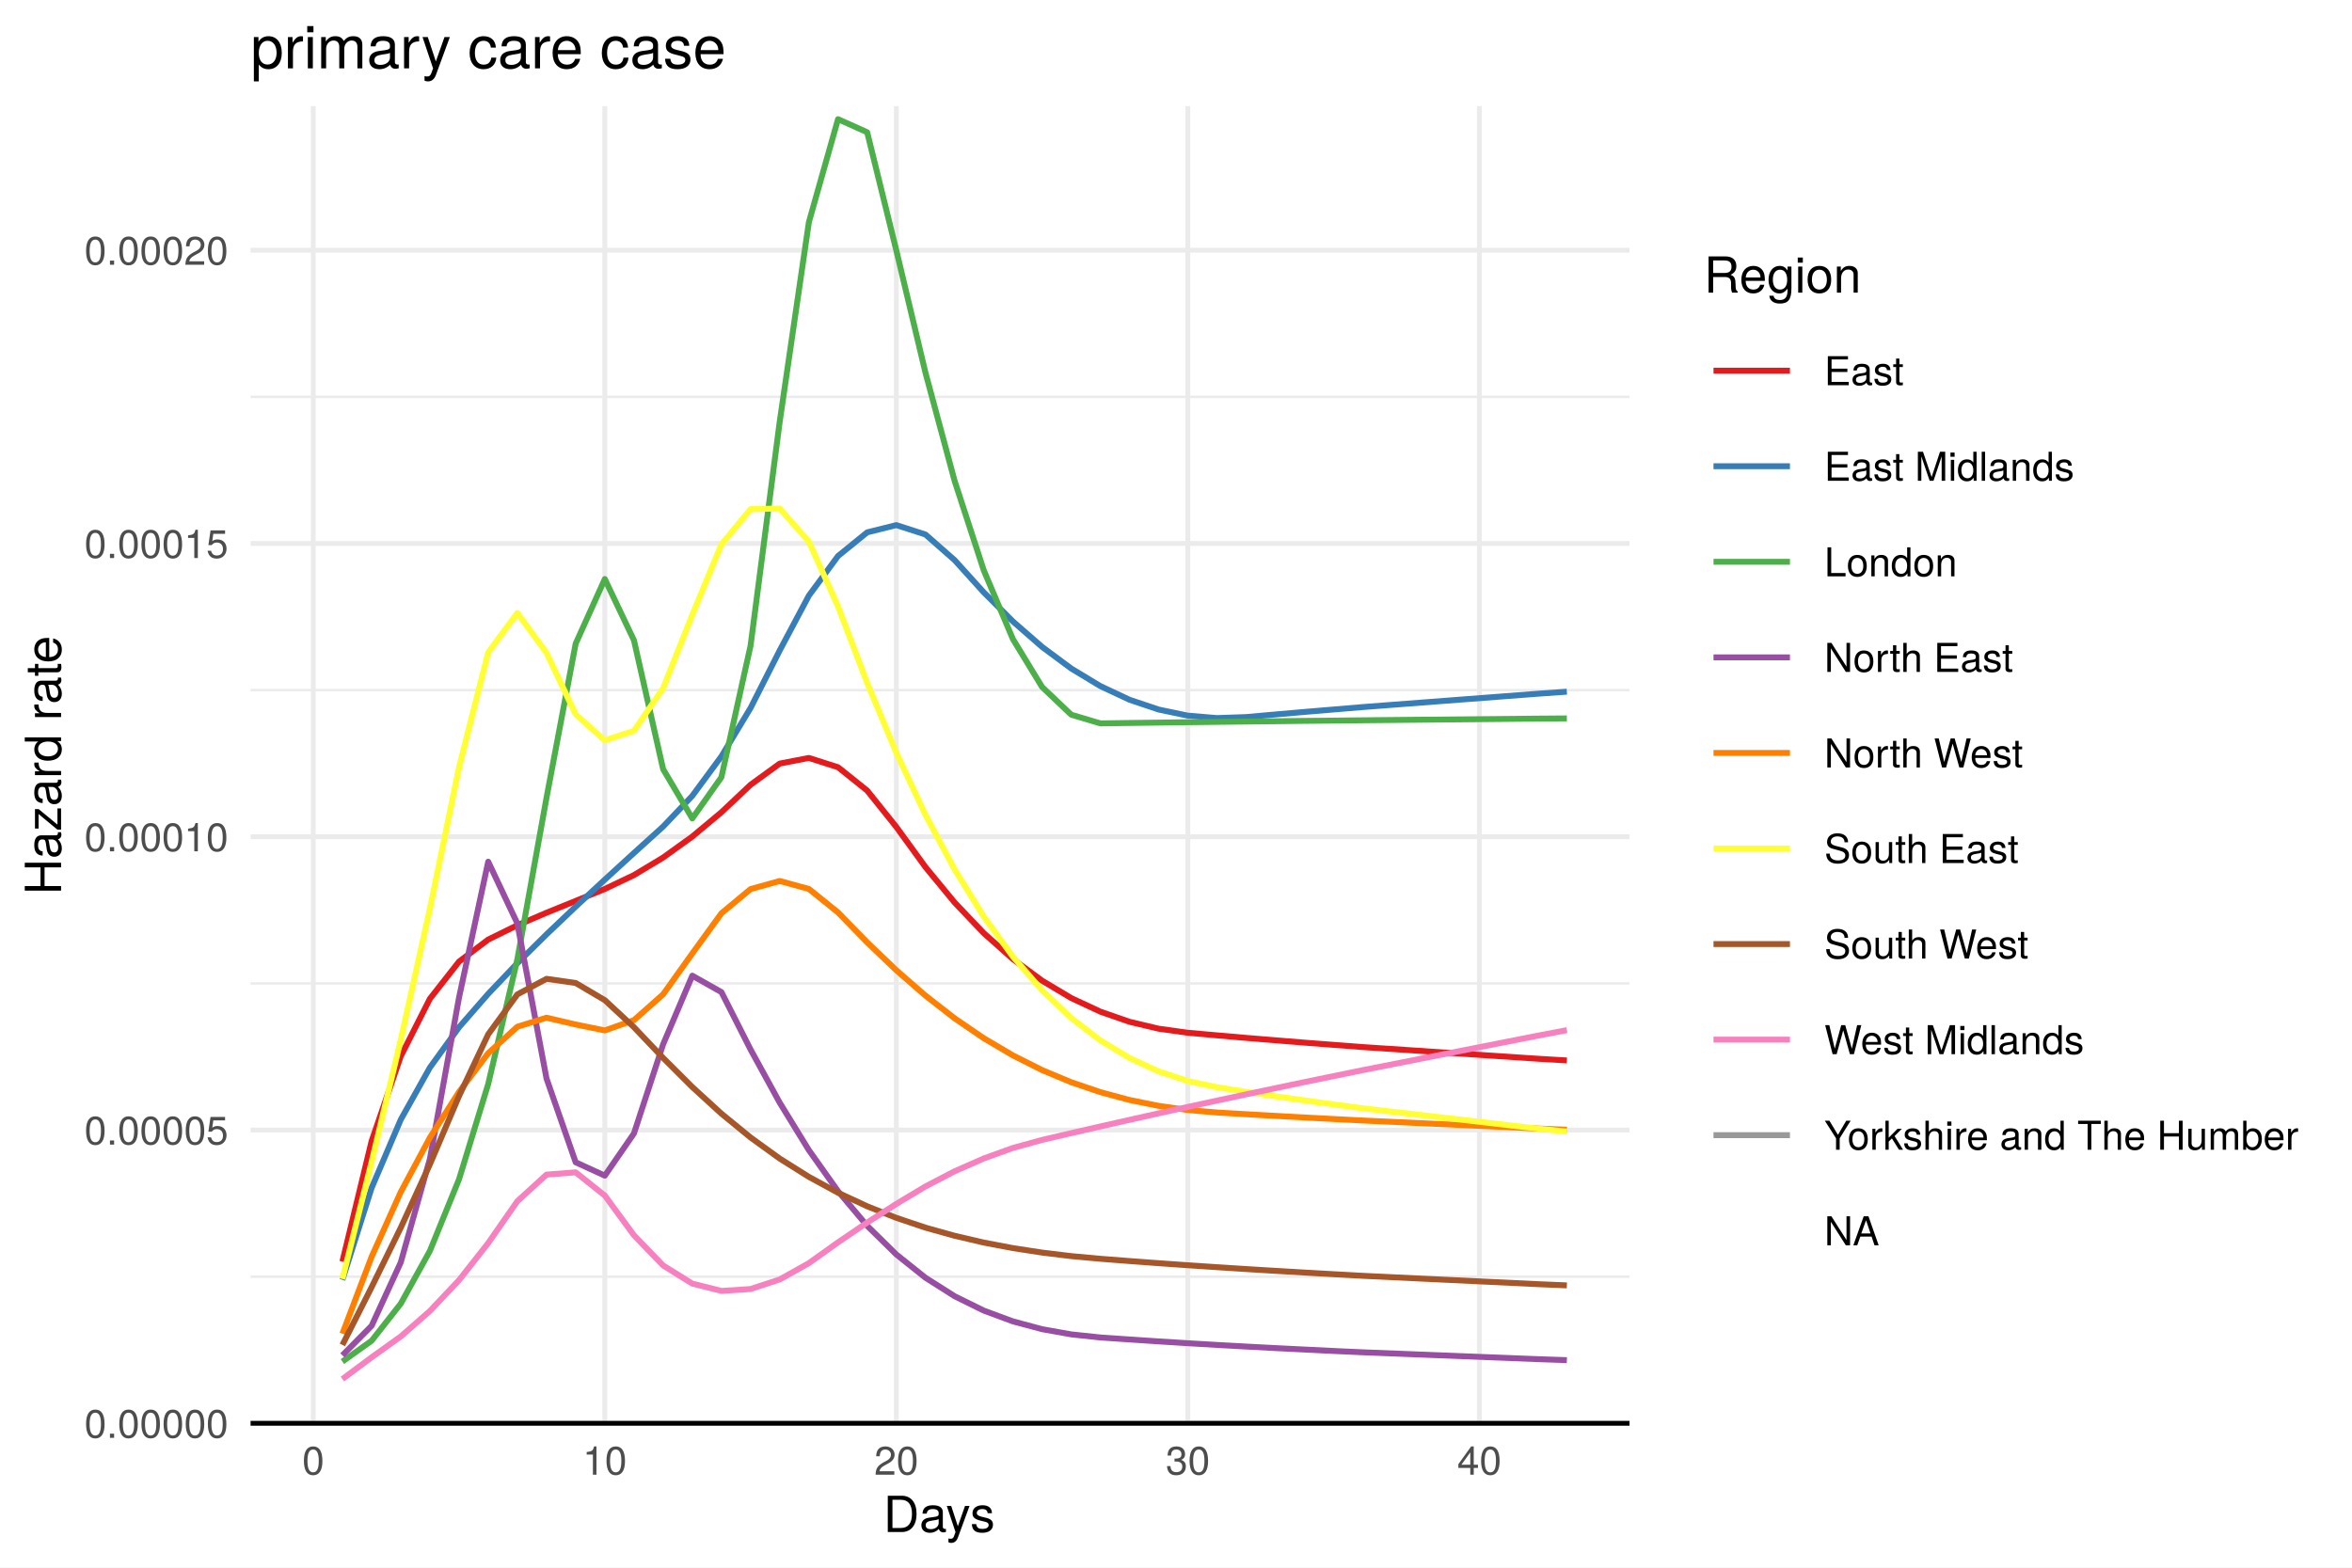
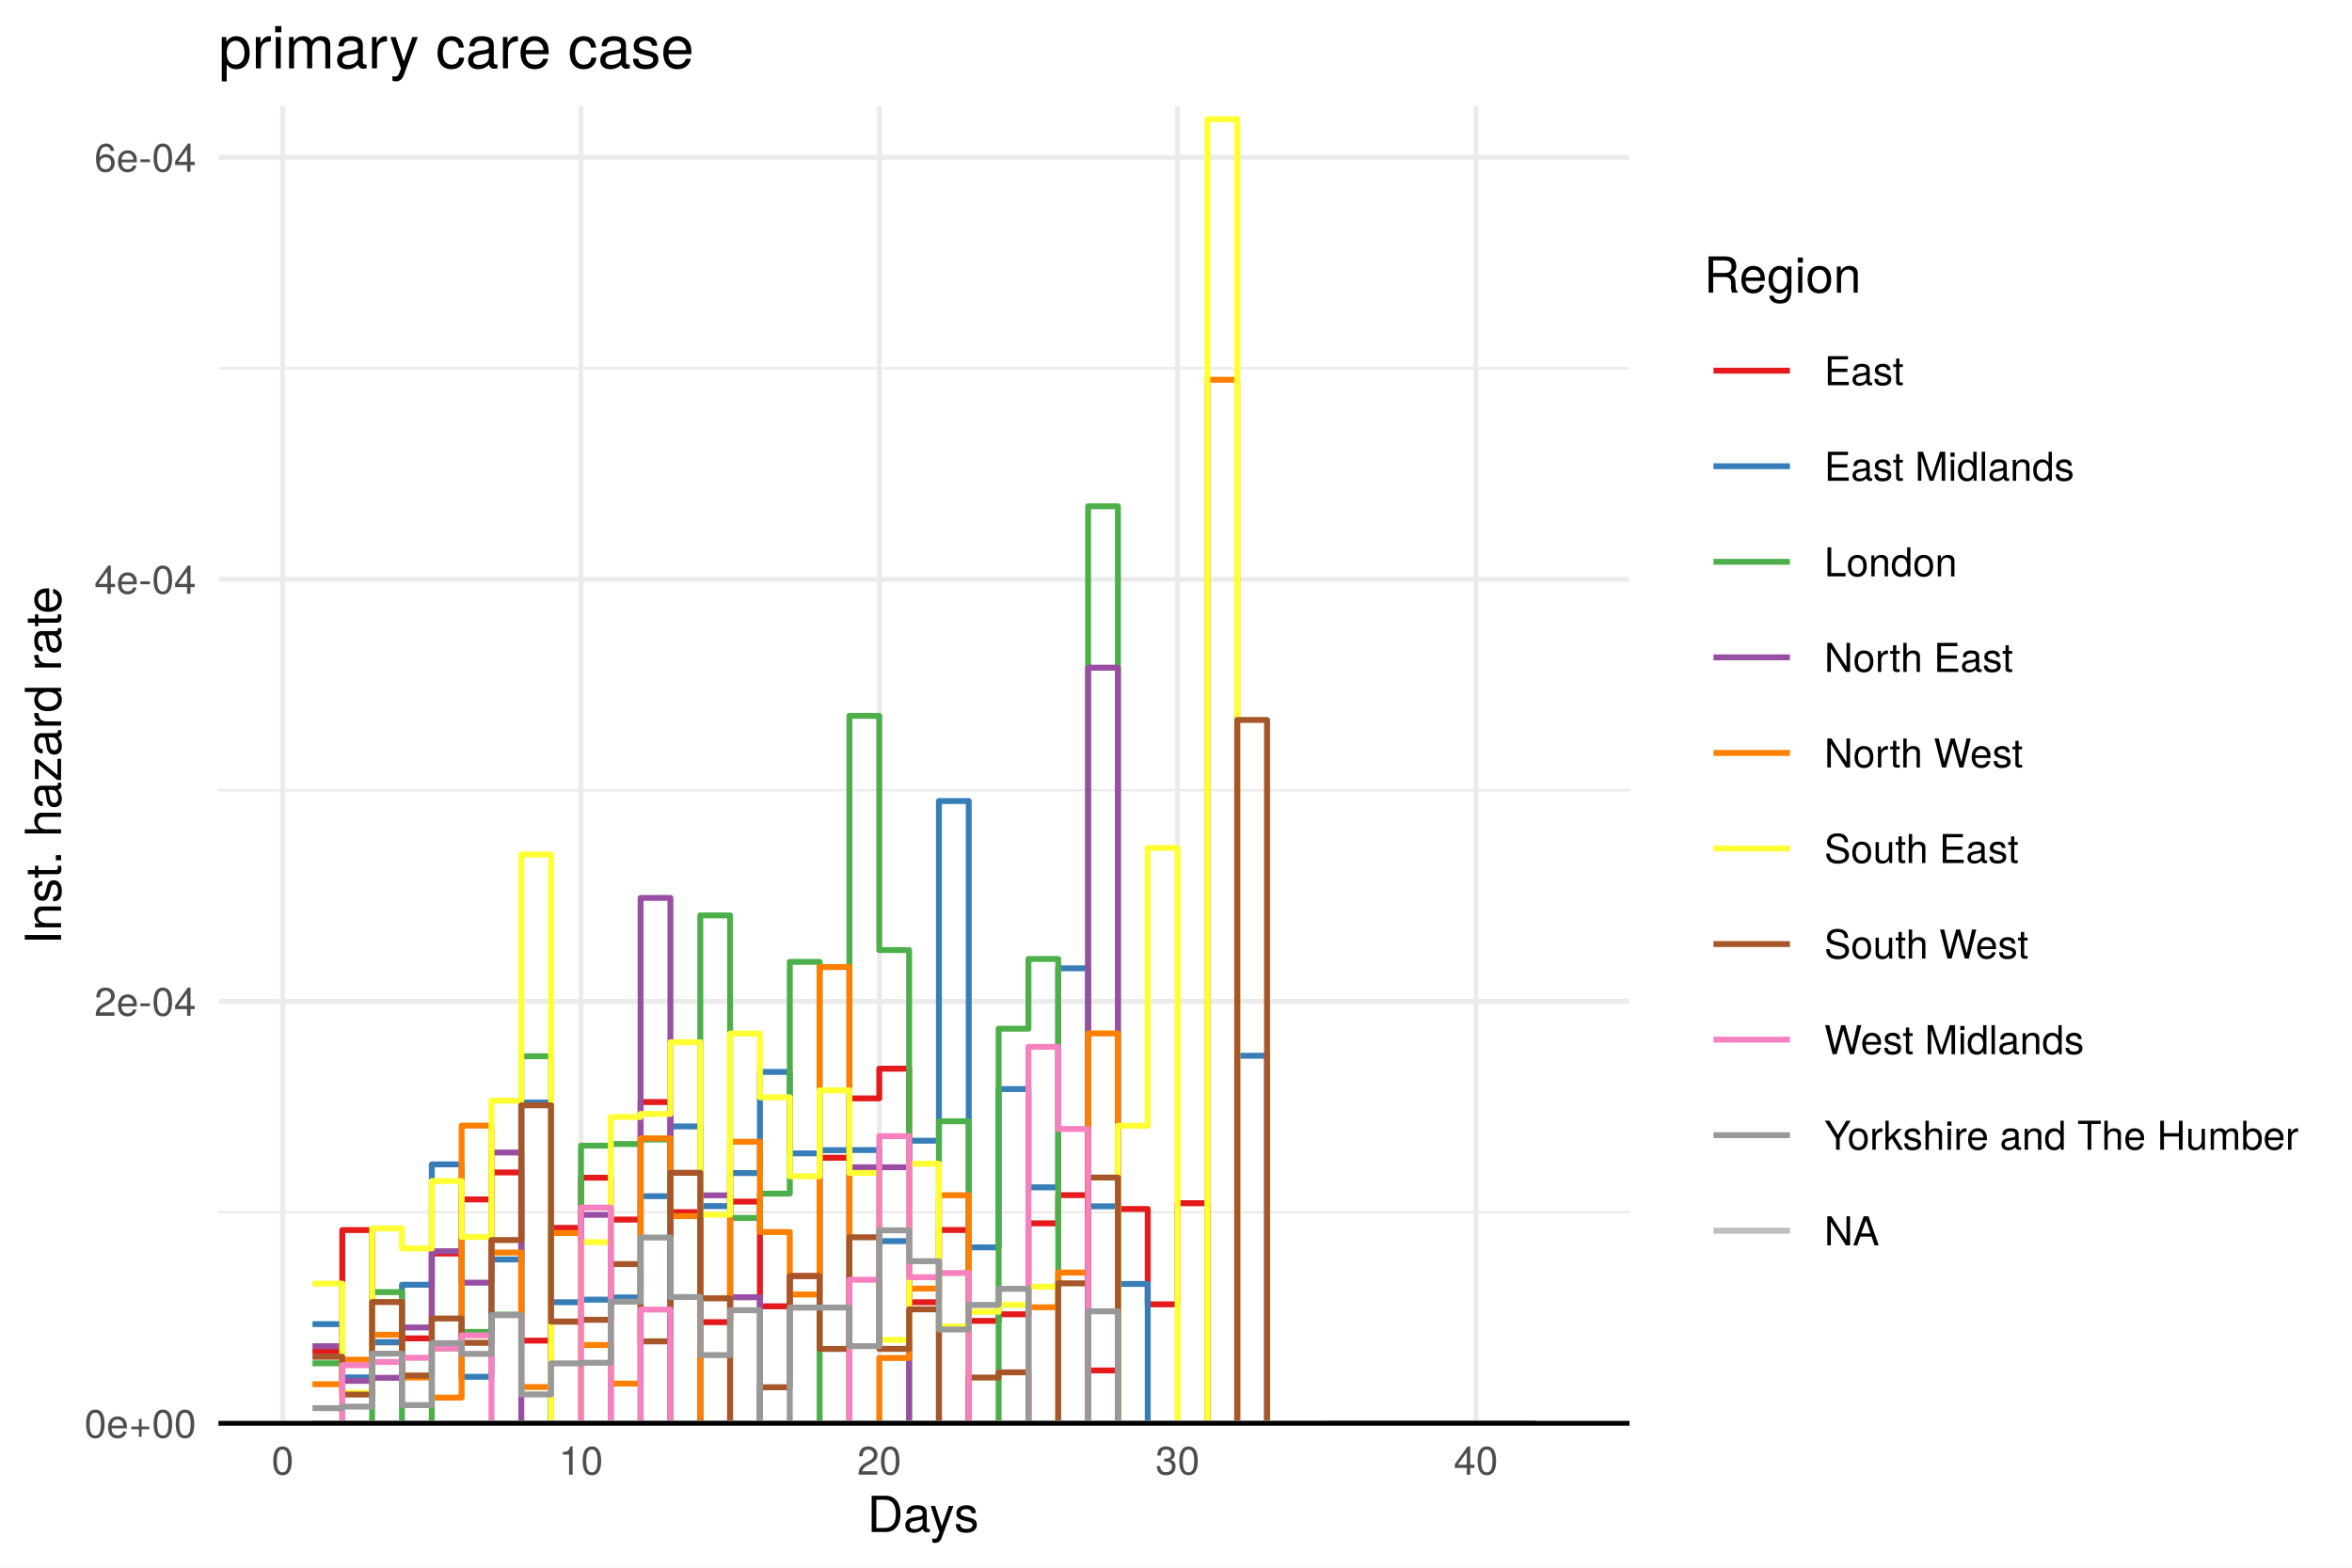
<svg xmlns="http://www.w3.org/2000/svg" viewBox="0 0 425.20 283.46">
  <defs>
    <style type="text/css">
    line, polyline, polygon, path, rect, circle {
      fill: none;
      stroke: #000000;
      stroke-linecap: round;
      stroke-linejoin: round;
      stroke-miterlimit: 10.00;
    }
  </style>
  </defs>
  <rect width="100%" height="100%" style="stroke: none; fill: #FFFFFF;" />
  <defs>
-     <clipPath id="cpNDUuMzB8Mjk0LjU5fDI1Ny4zNnwxOS4xOQ==">
-       <rect x="45.30" y="19.19" width="249.29" height="238.17" />
+     <clipPath id="cpMzkuNTB8Mjk0LjU5fDI1Ny4zNnwxOS4xOQ==">
+       <rect x="39.50" y="19.19" width="255.09" height="238.17" />
    </clipPath>
  </defs>
-   <polyline points="45.30,230.85 294.59,230.85 " style="stroke-width: 0.44; stroke: #EBEBEB; stroke-linecap: butt;" clip-path="url(#cpNDUuMzB8Mjk0LjU5fDI1Ny4zNnwxOS4xOQ==)" />
-   <polyline points="45.30,177.82 294.59,177.82 " style="stroke-width: 0.44; stroke: #EBEBEB; stroke-linecap: butt;" clip-path="url(#cpNDUuMzB8Mjk0LjU5fDI1Ny4zNnwxOS4xOQ==)" />
-   <polyline points="45.30,124.79 294.59,124.79 " style="stroke-width: 0.44; stroke: #EBEBEB; stroke-linecap: butt;" clip-path="url(#cpNDUuMzB8Mjk0LjU5fDI1Ny4zNnwxOS4xOQ==)" />
-   <polyline points="45.30,71.76 294.59,71.76 " style="stroke-width: 0.44; stroke: #EBEBEB; stroke-linecap: butt;" clip-path="url(#cpNDUuMzB8Mjk0LjU5fDI1Ny4zNnwxOS4xOQ==)" />
-   <polyline points="45.30,257.36 294.59,257.36 " style="stroke-width: 0.87; stroke: #EBEBEB; stroke-linecap: butt;" clip-path="url(#cpNDUuMzB8Mjk0LjU5fDI1Ny4zNnwxOS4xOQ==)" />
-   <polyline points="45.30,204.33 294.59,204.33 " style="stroke-width: 0.87; stroke: #EBEBEB; stroke-linecap: butt;" clip-path="url(#cpNDUuMzB8Mjk0LjU5fDI1Ny4zNnwxOS4xOQ==)" />
-   <polyline points="45.30,151.30 294.59,151.30 " style="stroke-width: 0.87; stroke: #EBEBEB; stroke-linecap: butt;" clip-path="url(#cpNDUuMzB8Mjk0LjU5fDI1Ny4zNnwxOS4xOQ==)" />
-   <polyline points="45.30,98.27 294.59,98.27 " style="stroke-width: 0.87; stroke: #EBEBEB; stroke-linecap: butt;" clip-path="url(#cpNDUuMzB8Mjk0LjU5fDI1Ny4zNnwxOS4xOQ==)" />
-   <polyline points="45.30,45.24 294.59,45.24 " style="stroke-width: 0.87; stroke: #EBEBEB; stroke-linecap: butt;" clip-path="url(#cpNDUuMzB8Mjk0LjU5fDI1Ny4zNnwxOS4xOQ==)" />
-   <polyline points="56.63,257.36 56.63,19.19 " style="stroke-width: 0.87; stroke: #EBEBEB; stroke-linecap: butt;" clip-path="url(#cpNDUuMzB8Mjk0LjU5fDI1Ny4zNnwxOS4xOQ==)" />
-   <polyline points="109.34,257.36 109.34,19.19 " style="stroke-width: 0.87; stroke: #EBEBEB; stroke-linecap: butt;" clip-path="url(#cpNDUuMzB8Mjk0LjU5fDI1Ny4zNnwxOS4xOQ==)" />
-   <polyline points="162.04,257.36 162.04,19.19 " style="stroke-width: 0.87; stroke: #EBEBEB; stroke-linecap: butt;" clip-path="url(#cpNDUuMzB8Mjk0LjU5fDI1Ny4zNnwxOS4xOQ==)" />
-   <polyline points="214.74,257.36 214.74,19.19 " style="stroke-width: 0.87; stroke: #EBEBEB; stroke-linecap: butt;" clip-path="url(#cpNDUuMzB8Mjk0LjU5fDI1Ny4zNnwxOS4xOQ==)" />
-   <polyline points="267.45,257.36 267.45,19.19 " style="stroke-width: 0.87; stroke: #EBEBEB; stroke-linecap: butt;" clip-path="url(#cpNDUuMzB8Mjk0LjU5fDI1Ny4zNnwxOS4xOQ==)" />
-   <polyline points="61.90,228.12 67.18,206.34 72.45,190.99 77.72,180.59 82.99,173.87 88.26,169.89 93.53,167.30 98.80,165.04 104.07,162.90 109.34,160.74 114.61,158.23 119.88,155.06 125.15,151.27 130.42,146.87 135.69,141.90 140.96,138.07 146.23,137.05 151.50,138.73 156.77,142.95 162.04,149.53 167.31,156.79 172.58,163.19 177.85,168.73 183.12,173.43 188.39,177.32 193.66,180.47 198.93,182.93 204.20,184.76 209.47,186.01 214.74,186.74 220.01,187.21 225.28,187.67 230.55,188.10 235.83,188.53 241.10,188.93 246.37,189.33 277.99,191.44 283.26,191.75 " style="stroke-width: 1.07; stroke: #E41A1C; stroke-linecap: butt;" clip-path="url(#cpNDUuMzB8Mjk0LjU5fDI1Ny4zNnwxOS4xOQ==)" />
-   <polyline points="61.90,231.42 67.18,214.80 72.45,202.45 77.72,193.03 82.99,185.74 88.26,179.70 93.53,174.16 98.80,168.95 104.07,163.94 109.34,159.05 114.61,154.23 119.88,149.46 125.15,143.91 130.42,136.76 135.69,128.01 140.96,117.61 146.23,107.70 151.50,100.54 156.77,96.26 162.04,94.95 167.31,96.65 172.58,101.28 177.85,107.11 183.12,112.37 188.39,116.97 193.66,120.88 198.93,124.06 204.20,126.53 209.47,128.30 214.74,129.40 220.01,129.84 225.28,129.66 230.55,129.19 235.83,128.73 241.10,128.29 246.37,127.85 277.99,125.44 283.26,125.07 " style="stroke-width: 1.07; stroke: #377EB8; stroke-linecap: butt;" clip-path="url(#cpNDUuMzB8Mjk0LjU5fDI1Ny4zNnwxOS4xOQ==)" />
-   <polyline points="61.90,246.20 67.18,242.43 72.45,235.72 77.72,226.18 82.99,213.22 88.26,196.01 93.53,173.45 98.80,144.26 104.07,116.39 109.34,104.70 114.61,115.78 119.88,139.08 125.15,147.99 130.42,140.53 135.69,116.75 140.96,76.24 146.23,40.18 151.50,21.55 156.77,23.91 162.04,45.28 167.31,67.40 172.58,86.96 177.85,103.13 183.12,115.57 188.39,124.22 193.66,129.23 198.93,130.80 204.20,130.73 209.47,130.66 214.74,130.59 220.01,130.53 225.28,130.47 230.55,130.41 235.83,130.35 241.10,130.30 246.37,130.24 277.99,129.94 283.26,129.90 " style="stroke-width: 1.07; stroke: #4DAF4A; stroke-linecap: butt;" clip-path="url(#cpNDUuMzB8Mjk0LjU5fDI1Ny4zNnwxOS4xOQ==)" />
-   <polyline points="61.90,245.07 67.18,239.73 72.45,228.26 77.72,209.54 82.99,180.35 88.26,155.81 93.53,166.98 98.80,195.01 104.07,210.16 109.34,212.58 114.61,204.94 119.88,188.83 125.15,176.42 130.42,179.39 135.69,189.77 140.96,199.39 146.23,207.97 151.50,215.39 156.77,221.65 162.04,226.83 167.31,231.04 172.58,234.38 177.85,236.98 183.12,238.93 188.39,240.34 193.66,241.28 198.93,241.84 204.20,242.20 209.47,242.55 214.74,242.88 220.01,243.19 225.28,243.48 230.55,243.76 235.83,244.02 241.10,244.28 246.37,244.52 277.99,245.76 283.26,245.94 " style="stroke-width: 1.07; stroke: #984EA3; stroke-linecap: butt;" clip-path="url(#cpNDUuMzB8Mjk0LjU5fDI1Ny4zNnwxOS4xOQ==)" />
-   <polyline points="61.90,241.16 67.18,227.25 72.45,215.54 77.72,205.70 82.99,197.43 88.26,190.44 93.53,185.65 98.80,184.02 104.07,185.25 109.34,186.32 114.61,184.46 119.88,179.79 125.15,172.41 130.42,165.14 135.69,160.76 140.96,159.30 146.23,160.74 151.50,164.98 156.77,170.40 162.04,175.44 167.31,180.03 172.58,184.13 177.85,187.73 183.12,190.84 188.39,193.49 193.66,195.69 198.93,197.48 204.20,198.90 209.47,199.96 214.74,200.71 220.01,201.16 225.28,201.47 230.55,201.77 235.83,202.06 241.10,202.34 246.37,202.61 277.99,204.06 283.26,204.27 " style="stroke-width: 1.07; stroke: #FF7F00; stroke-linecap: butt;" clip-path="url(#cpNDUuMzB8Mjk0LjU5fDI1Ny4zNnwxOS4xOQ==)" />
-   <polyline points="61.90,231.27 67.18,210.10 72.45,188.02 77.72,164.31 82.99,138.73 88.26,117.97 93.53,110.84 98.80,118.05 104.07,129.16 109.34,133.87 114.61,132.14 119.88,124.44 125.15,111.18 130.42,98.44 135.69,92.06 140.96,91.95 146.23,97.94 151.50,109.65 156.77,123.48 162.04,136.10 167.31,147.35 172.58,157.22 177.85,165.74 183.12,172.99 188.39,179.07 193.66,184.08 198.93,188.13 204.20,191.31 209.47,193.73 214.74,195.47 220.01,196.59 225.28,197.42 230.55,198.22 235.83,198.97 241.10,199.70 246.37,200.40 277.99,204.07 283.26,204.61 " style="stroke-width: 1.07; stroke: #FFFF33; stroke-linecap: butt;" clip-path="url(#cpNDUuMzB8Mjk0LjU5fDI1Ny4zNnwxOS4xOQ==)" />
-   <polyline points="61.90,243.19 67.18,232.74 72.45,221.99 77.72,210.52 82.99,198.17 88.26,187.02 93.53,179.80 98.80,176.99 104.07,177.74 109.34,180.85 114.61,185.74 119.88,191.29 125.15,196.55 130.42,201.37 135.69,205.68 140.96,209.49 146.23,212.80 151.50,215.67 156.77,218.12 162.04,220.21 167.31,221.98 172.58,223.45 177.85,224.68 183.12,225.68 188.39,226.49 193.66,227.13 198.93,227.61 204.20,228.02 209.47,228.41 214.74,228.78 220.01,229.13 225.28,229.47 230.55,229.79 235.83,230.10 241.10,230.40 246.37,230.69 277.99,232.20 283.26,232.42 " style="stroke-width: 1.07; stroke: #A65628; stroke-linecap: butt;" clip-path="url(#cpNDUuMzB8Mjk0LjU5fDI1Ny4zNnwxOS4xOQ==)" />
-   <polyline points="61.90,249.36 67.18,245.43 72.45,241.66 77.72,237.05 82.99,231.47 88.26,224.77 93.53,217.20 98.80,212.39 104.07,211.98 109.34,216.18 114.61,223.36 119.88,228.82 125.15,232.10 130.42,233.42 135.69,233.08 140.96,231.35 146.23,228.40 151.50,224.64 156.77,221.06 162.04,217.69 167.31,214.53 172.58,211.79 177.85,209.47 183.12,207.57 188.39,206.12 193.66,204.89 198.93,203.68 204.20,202.49 209.47,201.31 214.74,200.15 220.01,199.01 225.28,197.88 230.55,196.77 235.83,195.66 241.10,194.58 246.37,193.50 277.99,187.27 283.26,186.27 " style="stroke-width: 1.07; stroke: #F781BF; stroke-linecap: butt;" clip-path="url(#cpNDUuMzB8Mjk0LjU5fDI1Ny4zNnwxOS4xOQ==)" />
+   <polyline points="39.50,219.21 294.59,219.21 " style="stroke-width: 0.44; stroke: #EBEBEB; stroke-linecap: butt;" clip-path="url(#cpMzkuNTB8Mjk0LjU5fDI1Ny4zNnwxOS4xOQ==)" />
+   <polyline points="39.50,142.90 294.59,142.90 " style="stroke-width: 0.44; stroke: #EBEBEB; stroke-linecap: butt;" clip-path="url(#cpMzkuNTB8Mjk0LjU5fDI1Ny4zNnwxOS4xOQ==)" />
+   <polyline points="39.50,66.59 294.59,66.59 " style="stroke-width: 0.44; stroke: #EBEBEB; stroke-linecap: butt;" clip-path="url(#cpMzkuNTB8Mjk0LjU5fDI1Ny4zNnwxOS4xOQ==)" />
+   <polyline points="39.50,257.36 294.59,257.36 " style="stroke-width: 0.87; stroke: #EBEBEB; stroke-linecap: butt;" clip-path="url(#cpMzkuNTB8Mjk0LjU5fDI1Ny4zNnwxOS4xOQ==)" />
+   <polyline points="39.50,181.05 294.59,181.05 " style="stroke-width: 0.87; stroke: #EBEBEB; stroke-linecap: butt;" clip-path="url(#cpMzkuNTB8Mjk0LjU5fDI1Ny4zNnwxOS4xOQ==)" />
+   <polyline points="39.50,104.75 294.59,104.75 " style="stroke-width: 0.87; stroke: #EBEBEB; stroke-linecap: butt;" clip-path="url(#cpMzkuNTB8Mjk0LjU5fDI1Ny4zNnwxOS4xOQ==)" />
+   <polyline points="39.50,28.44 294.59,28.44 " style="stroke-width: 0.87; stroke: #EBEBEB; stroke-linecap: butt;" clip-path="url(#cpMzkuNTB8Mjk0LjU5fDI1Ny4zNnwxOS4xOQ==)" />
+   <polyline points="51.10,257.36 51.10,19.19 " style="stroke-width: 0.87; stroke: #EBEBEB; stroke-linecap: butt;" clip-path="url(#cpMzkuNTB8Mjk0LjU5fDI1Ny4zNnwxOS4xOQ==)" />
+   <polyline points="105.03,257.36 105.03,19.19 " style="stroke-width: 0.87; stroke: #EBEBEB; stroke-linecap: butt;" clip-path="url(#cpMzkuNTB8Mjk0LjU5fDI1Ny4zNnwxOS4xOQ==)" />
+   <polyline points="158.96,257.36 158.96,19.19 " style="stroke-width: 0.87; stroke: #EBEBEB; stroke-linecap: butt;" clip-path="url(#cpMzkuNTB8Mjk0LjU5fDI1Ny4zNnwxOS4xOQ==)" />
+   <polyline points="212.89,257.36 212.89,19.19 " style="stroke-width: 0.87; stroke: #EBEBEB; stroke-linecap: butt;" clip-path="url(#cpMzkuNTB8Mjk0LjU5fDI1Ny4zNnwxOS4xOQ==)" />
+   <polyline points="266.81,257.36 266.81,19.19 " style="stroke-width: 0.87; stroke: #EBEBEB; stroke-linecap: butt;" clip-path="url(#cpMzkuNTB8Mjk0LjU5fDI1Ny4zNnwxOS4xOQ==)" />
+   <polyline points="56.49,244.32 61.88,244.32 61.88,222.42 67.27,222.42 67.27,242.71 72.67,242.71 72.67,242.00 78.06,242.00 78.06,226.66 83.45,226.66 83.45,216.88 88.85,216.88 88.85,212.00 94.24,212.00 94.24,242.41 99.63,242.41 99.63,222.02 105.03,222.02 105.03,212.95 110.42,212.95 110.42,220.52 115.81,220.52 115.81,199.27 121.20,199.27 121.20,219.18 126.60,219.18 126.60,239.07 131.99,239.07 131.99,217.27 137.38,217.27 137.38,236.20 142.78,236.20 142.78,230.72 148.17,230.72 148.17,209.34 153.56,209.34 153.56,198.61 158.96,198.61 158.96,193.24 164.35,193.24 164.35,235.47 169.74,235.47 169.74,222.41 175.13,222.41 175.13,238.84 180.53,238.84 180.53,237.65 185.92,237.65 185.92,221.20 191.31,221.20 191.31,216.10 196.71,216.10 196.71,247.81 202.10,247.81 202.10,218.61 207.49,218.61 207.49,235.85 212.89,235.85 212.89,217.56 218.28,217.56 218.28,257.36 223.67,257.36 223.67,257.36 229.06,257.36 229.06,257.36 234.46,257.36 234.46,257.36 239.85,257.36 239.85,257.36 245.24,257.36 245.24,257.36 " style="stroke-width: 1.07; stroke: #E41A1C; stroke-linecap: butt;" clip-path="url(#cpMzkuNTB8Mjk0LjU5fDI1Ny4zNnwxOS4xOQ==)" />
+   <polyline points="56.49,239.43 61.88,239.43 61.88,249.06 67.27,249.06 67.27,242.69 72.67,242.69 72.67,232.31 78.06,232.31 78.06,210.54 83.45,210.54 83.45,248.95 88.85,248.95 88.85,227.74 94.24,227.74 94.24,199.35 99.63,199.35 99.63,235.47 105.03,235.47 105.03,235.00 110.42,235.00 110.42,234.60 115.81,234.60 115.81,216.30 121.20,216.30 121.20,203.68 126.60,203.68 126.60,218.09 131.99,218.09 131.99,212.11 137.38,212.11 137.38,193.82 142.78,193.82 142.78,208.55 148.17,208.55 148.17,207.98 153.56,207.98 153.56,207.95 158.96,207.95 158.96,224.42 164.35,224.42 164.35,206.26 169.74,206.26 169.74,144.84 175.13,144.84 175.13,225.55 180.53,225.55 180.53,196.92 185.92,196.92 185.92,214.69 191.31,214.69 191.31,175.09 196.71,175.09 196.71,218.12 202.10,218.12 202.10,232.16 207.49,232.16 207.49,257.36 212.89,257.36 212.89,257.36 218.28,257.36 218.28,257.36 223.67,257.36 223.67,190.90 229.06,190.90 229.06,257.36 234.46,257.36 234.46,257.36 239.85,257.36 239.85,257.36 245.24,257.36 245.24,257.36 " style="stroke-width: 1.07; stroke: #377EB8; stroke-linecap: butt;" clip-path="url(#cpMzkuNTB8Mjk0LjU5fDI1Ny4zNnwxOS4xOQ==)" />
+   <polyline points="56.49,246.51 61.88,246.51 61.88,257.36 67.27,257.36 67.27,233.64 72.67,233.64 72.67,257.36 78.06,257.36 78.06,243.83 83.45,243.83 83.45,240.84 88.85,240.84 88.85,237.70 94.24,237.70 94.24,190.99 99.63,190.99 99.63,257.36 105.03,257.36 105.03,207.16 110.42,207.16 110.42,206.86 115.81,206.86 115.81,206.04 121.20,206.04 121.20,257.36 126.60,257.36 126.60,165.52 131.99,165.52 131.99,220.22 137.38,220.22 137.38,215.83 142.78,215.83 142.78,173.92 148.17,173.92 148.17,257.36 153.56,257.36 153.56,129.44 158.96,129.44 158.96,171.79 164.35,171.79 164.35,257.36 169.74,257.36 169.74,202.75 175.13,202.75 175.13,257.36 180.53,257.36 180.53,186.01 185.92,186.01 185.92,173.40 191.31,173.40 191.31,257.36 196.71,257.36 196.71,91.55 202.10,91.55 202.10,257.36 207.49,257.36 207.49,257.36 212.89,257.36 212.89,257.36 218.28,257.36 218.28,257.36 223.67,257.36 223.67,257.36 229.06,257.36 229.06,257.36 234.46,257.36 234.46,257.36 239.85,257.36 239.85,257.36 245.24,257.36 245.24,257.36 " style="stroke-width: 1.07; stroke: #4DAF4A; stroke-linecap: butt;" clip-path="url(#cpMzkuNTB8Mjk0LjU5fDI1Ny4zNnwxOS4xOQ==)" />
+   <polyline points="56.49,243.42 61.88,243.42 61.88,249.69 67.27,249.69 67.27,249.13 72.67,249.13 72.67,240.03 78.06,240.03 78.06,226.24 83.45,226.24 83.45,231.93 88.85,231.93 88.85,208.39 94.24,208.39 94.24,257.36 99.63,257.36 99.63,238.96 105.03,238.96 105.03,219.66 110.42,219.66 110.42,257.36 115.81,257.36 115.81,162.36 121.20,162.36 121.20,257.36 126.60,257.36 126.60,216.14 131.99,216.14 131.99,234.57 137.38,234.57 137.38,257.36 142.78,257.36 142.78,257.36 148.17,257.36 148.17,257.36 153.56,257.36 153.56,211.06 158.96,211.06 158.96,211.06 164.35,211.06 164.35,257.36 169.74,257.36 169.74,257.36 175.13,257.36 175.13,257.36 180.53,257.36 180.53,257.36 185.92,257.36 185.92,257.36 191.31,257.36 191.31,257.36 196.71,257.36 196.71,120.73 202.10,120.73 202.10,257.36 207.49,257.36 207.49,257.36 212.89,257.36 212.89,257.36 218.28,257.36 218.28,257.36 223.67,257.36 223.67,257.36 229.06,257.36 229.06,257.36 234.46,257.36 234.46,257.36 239.85,257.36 239.85,257.36 245.24,257.36 245.24,257.36 " style="stroke-width: 1.07; stroke: #984EA3; stroke-linecap: butt;" clip-path="url(#cpMzkuNTB8Mjk0LjU5fDI1Ny4zNnwxOS4xOQ==)" />
+   <polyline points="56.49,250.29 61.88,250.29 61.88,245.86 67.27,245.86 67.27,241.34 72.67,241.34 72.67,249.07 78.06,249.07 78.06,252.71 83.45,252.71 83.45,203.53 88.85,203.53 88.85,226.48 94.24,226.48 94.24,250.80 99.63,250.80 99.63,222.95 105.03,222.95 105.03,243.21 110.42,243.21 110.42,250.18 115.81,250.18 115.81,205.83 121.20,205.83 121.20,219.90 126.60,219.90 126.60,257.36 131.99,257.36 131.99,206.44 137.38,206.44 137.38,222.77 142.78,222.77 142.78,234.07 148.17,234.07 148.17,174.86 153.56,174.86 153.56,257.36 158.96,257.36 158.96,245.55 164.35,245.55 164.35,233.00 169.74,233.00 169.74,216.12 175.13,216.12 175.13,257.36 180.53,257.36 180.53,257.36 185.92,257.36 185.92,236.38 191.31,236.38 191.31,230.10 196.71,230.10 196.71,186.86 202.10,186.86 202.10,257.36 207.49,257.36 207.49,257.36 212.89,257.36 212.89,257.36 218.28,257.36 218.28,68.67 223.67,68.67 223.67,257.36 229.06,257.36 229.06,257.36 234.46,257.36 234.46,257.36 239.85,257.36 239.85,257.36 245.24,257.36 245.24,257.36 277.60,257.36 277.60,257.36 " style="stroke-width: 1.07; stroke: #FF7F00; stroke-linecap: butt;" clip-path="url(#cpMzkuNTB8Mjk0LjU5fDI1Ny4zNnwxOS4xOQ==)" />
+   <polyline points="56.49,232.10 61.88,232.10 61.88,251.83 67.27,251.83 67.27,222.12 72.67,222.12 72.67,225.74 78.06,225.74 78.06,213.56 83.45,213.56 83.45,223.67 88.85,223.67 88.85,199.02 94.24,199.02 94.24,154.52 99.63,154.52 99.63,257.36 105.03,257.36 105.03,224.60 110.42,224.60 110.42,201.97 115.81,201.97 115.81,201.42 121.20,201.42 121.20,188.46 126.60,188.46 126.60,219.63 131.99,219.63 131.99,186.89 137.38,186.89 137.38,198.41 142.78,198.41 142.78,212.69 148.17,212.69 148.17,197.15 153.56,197.15 153.56,212.09 158.96,212.09 158.96,242.27 164.35,242.27 164.35,210.43 169.74,210.43 169.74,239.87 175.13,239.87 175.13,237.18 180.53,237.18 180.53,235.96 185.92,235.96 185.92,232.66 191.31,232.66 191.31,257.36 196.71,257.36 196.71,257.36 202.10,257.36 202.10,203.56 207.49,203.56 207.49,153.32 212.89,153.32 212.89,257.36 218.28,257.36 218.28,21.55 223.67,21.55 223.67,257.36 229.06,257.36 229.06,257.36 234.46,257.36 234.46,257.36 239.85,257.36 239.85,257.36 245.24,257.36 245.24,257.36 " style="stroke-width: 1.07; stroke: #FFFF33; stroke-linecap: butt;" clip-path="url(#cpMzkuNTB8Mjk0LjU5fDI1Ny4zNnwxOS4xOQ==)" />
+   <polyline points="56.49,245.33 61.88,245.33 61.88,252.16 67.27,252.16 67.27,235.43 72.67,235.43 72.67,248.71 78.06,248.71 78.06,238.41 83.45,238.41 83.45,242.80 88.85,242.80 88.85,224.22 94.24,224.22 94.24,199.86 99.63,199.86 99.63,238.97 105.03,238.97 105.03,238.64 110.42,238.64 110.42,228.57 115.81,228.57 115.81,242.54 121.20,242.54 121.20,212.06 126.60,212.06 126.60,234.76 131.99,234.76 131.99,257.36 137.38,257.36 137.38,250.84 142.78,250.84 142.78,230.74 148.17,230.74 148.17,243.91 153.56,243.91 153.56,223.72 158.96,223.72 158.96,243.90 164.35,243.90 164.35,236.75 169.74,236.75 169.74,257.36 175.13,257.36 175.13,249.09 180.53,249.09 180.53,248.15 185.92,248.15 185.92,257.36 191.31,257.36 191.31,232.05 196.71,232.05 196.71,212.92 202.10,212.92 202.10,257.36 207.49,257.36 207.49,257.36 212.89,257.36 212.89,257.36 218.28,257.36 218.28,257.36 223.67,257.36 223.67,130.18 229.06,130.18 229.06,257.36 234.46,257.36 234.46,257.36 239.85,257.36 239.85,257.36 245.24,257.36 245.24,257.36 " style="stroke-width: 1.07; stroke: #A65628; stroke-linecap: butt;" clip-path="url(#cpMzkuNTB8Mjk0LjU5fDI1Ny4zNnwxOS4xOQ==)" />
+   <polyline points="56.49,257.36 61.88,257.36 61.88,246.85 67.27,246.85 67.27,246.27 72.67,246.27 72.67,245.51 78.06,245.51 78.06,243.83 83.45,243.83 83.45,241.46 88.85,241.46 88.85,257.36 94.24,257.36 94.24,257.36 99.63,257.36 99.63,257.36 105.03,257.36 105.03,218.35 110.42,218.35 110.42,257.36 115.81,257.36 115.81,236.80 121.20,236.80 121.20,257.36 126.60,257.36 126.60,257.36 131.99,257.36 131.99,257.36 137.38,257.36 137.38,257.36 142.78,257.36 142.78,257.36 148.17,257.36 148.17,257.36 153.56,257.36 153.56,231.40 158.96,231.40 158.96,205.44 164.35,205.44 164.35,230.94 169.74,230.94 169.74,230.19 175.13,230.19 175.13,257.36 180.53,257.36 180.53,257.36 185.92,257.36 185.92,189.29 191.31,189.29 191.31,204.14 196.71,204.14 196.71,257.36 202.10,257.36 202.10,257.36 207.49,257.36 207.49,257.36 212.89,257.36 212.89,257.36 218.28,257.36 218.28,257.36 223.67,257.36 223.67,257.36 229.06,257.36 229.06,257.36 234.46,257.36 234.46,257.36 239.85,257.36 239.85,257.36 245.24,257.36 245.24,257.36 " style="stroke-width: 1.07; stroke: #F781BF; stroke-linecap: butt;" clip-path="url(#cpMzkuNTB8Mjk0LjU5fDI1Ny4zNnwxOS4xOQ==)" />
+   <polyline points="56.49,254.62 61.88,254.62 61.88,254.34 67.27,254.34 67.27,244.77 72.67,244.77 72.67,254.07 78.06,254.07 78.06,242.87 83.45,242.87 83.45,244.80 88.85,244.80 88.85,237.80 94.24,237.80 94.24,252.14 99.63,252.14 99.63,246.53 105.03,246.53 105.03,246.41 110.42,246.41 110.42,235.37 115.81,235.37 115.81,223.77 121.20,223.77 121.20,234.53 126.60,234.53 126.60,245.03 131.99,245.03 131.99,236.91 137.38,236.91 137.38,257.36 142.78,257.36 142.78,236.44 148.17,236.44 148.17,236.43 153.56,236.43 153.56,243.41 158.96,243.41 158.96,222.46 164.35,222.46 164.35,228.04 169.74,228.04 169.74,240.39 175.13,240.39 175.13,235.95 180.53,235.95 180.53,233.05 185.92,233.05 185.92,257.36 191.31,257.36 191.31,257.36 196.71,257.36 196.71,237.11 202.10,237.11 202.10,257.36 207.49,257.36 207.49,257.36 212.89,257.36 212.89,257.36 218.28,257.36 218.28,257.36 223.67,257.36 223.67,257.36 229.06,257.36 229.06,257.36 234.46,257.36 234.46,257.36 239.85,257.36 239.85,257.36 245.24,257.36 245.24,257.36 277.60,257.36 277.60,257.36 " style="stroke-width: 1.07; stroke: #999999; stroke-linecap: butt;" clip-path="url(#cpMzkuNTB8Mjk0LjU5fDI1Ny4zNnwxOS4xOQ==)" />
+   <polyline points="56.49,257.36 61.88,257.36 61.88,257.36 67.27,257.36 67.27,257.36 72.67,257.36 72.67,257.36 78.06,257.36 78.06,257.36 83.45,257.36 83.45,257.36 88.85,257.36 88.85,257.36 94.24,257.36 94.24,257.36 99.63,257.36 99.63,257.36 105.03,257.36 105.03,257.36 110.42,257.36 110.42,257.36 115.81,257.36 115.81,257.36 121.20,257.36 121.20,257.36 126.60,257.36 126.60,257.36 131.99,257.36 131.99,257.36 137.38,257.36 137.38,257.36 142.78,257.36 142.78,257.36 148.17,257.36 148.17,257.36 153.56,257.36 153.56,257.36 158.96,257.36 158.96,257.36 164.35,257.36 164.35,257.36 169.74,257.36 169.74,257.36 175.13,257.36 175.13,257.36 180.53,257.36 180.53,257.36 185.92,257.36 185.92,257.36 191.31,257.36 191.31,257.36 196.71,257.36 196.71,257.36 202.10,257.36 202.10,257.36 207.49,257.36 207.49,257.36 212.89,257.36 212.89,257.36 218.28,257.36 218.28,257.36 223.67,257.36 223.67,257.36 229.06,257.36 229.06,257.36 234.46,257.36 234.46,257.36 239.85,257.36 239.85,257.36 " style="stroke-width: 1.07; stroke: #BEBEBE; stroke-linecap: butt;" clip-path="url(#cpMzkuNTB8Mjk0LjU5fDI1Ny4zNnwxOS4xOQ==)" />
  <defs>
    <clipPath id="cpMC4wMHw0MjUuMjB8MjgzLjQ2fDAuMDA=">
      <rect x="0.00" y="0.00" width="425.20" height="283.46" />
    </clipPath>
  </defs>
  <g clip-path="url(#cpMC4wMHw0MjUuMjB8MjgzLjQ2fDAuMDA=)">
-     <text x="15.25" y="259.99" style="font-size: 7.20px; fill: #4D4D4D; font-family: TeX Gyre Heros;" textLength="26.02px" lengthAdjust="spacingAndGlyphs">0.00000</text>
+     <text x="15.25" y="259.99" style="font-size: 7.20px; fill: #4D4D4D; font-family: TeX Gyre Heros;" textLength="20.22px" lengthAdjust="spacingAndGlyphs">0e+00</text>
  </g>
  <g clip-path="url(#cpMC4wMHw0MjUuMjB8MjgzLjQ2fDAuMDA=)">
-     <text x="15.25" y="206.96" style="font-size: 7.20px; fill: #4D4D4D; font-family: TeX Gyre Heros;" textLength="26.02px" lengthAdjust="spacingAndGlyphs">0.00005</text>
+     <text x="17.05" y="183.68" style="font-size: 7.20px; fill: #4D4D4D; font-family: TeX Gyre Heros;" textLength="18.41px" lengthAdjust="spacingAndGlyphs">2e-04</text>
  </g>
  <g clip-path="url(#cpMC4wMHw0MjUuMjB8MjgzLjQ2fDAuMDA=)">
-     <text x="15.25" y="153.93" style="font-size: 7.20px; fill: #4D4D4D; font-family: TeX Gyre Heros;" textLength="26.02px" lengthAdjust="spacingAndGlyphs">0.00010</text>
+     <text x="17.05" y="107.37" style="font-size: 7.20px; fill: #4D4D4D; font-family: TeX Gyre Heros;" textLength="18.41px" lengthAdjust="spacingAndGlyphs">4e-04</text>
  </g>
  <g clip-path="url(#cpMC4wMHw0MjUuMjB8MjgzLjQ2fDAuMDA=)">
-     <text x="15.25" y="100.90" style="font-size: 7.20px; fill: #4D4D4D; font-family: TeX Gyre Heros;" textLength="26.02px" lengthAdjust="spacingAndGlyphs">0.00015</text>
+     <text x="17.05" y="31.06" style="font-size: 7.20px; fill: #4D4D4D; font-family: TeX Gyre Heros;" textLength="18.41px" lengthAdjust="spacingAndGlyphs">6e-04</text>
+   </g>
+   <polyline points="39.50,257.36 294.59,257.36 " style="stroke-width: 0.87; stroke-linecap: butt;" clip-path="url(#cpMC4wMHw0MjUuMjB8MjgzLjQ2fDAuMDA=)" />
+   <g clip-path="url(#cpMC4wMHw0MjUuMjB8MjgzLjQ2fDAuMDA=)">
+     <text x="49.09" y="266.65" style="font-size: 7.20px; fill: #4D4D4D; font-family: TeX Gyre Heros;" textLength="4.00px" lengthAdjust="spacingAndGlyphs">0</text>
  </g>
  <g clip-path="url(#cpMC4wMHw0MjUuMjB8MjgzLjQ2fDAuMDA=)">
-     <text x="15.25" y="47.87" style="font-size: 7.20px; fill: #4D4D4D; font-family: TeX Gyre Heros;" textLength="26.02px" lengthAdjust="spacingAndGlyphs">0.00020</text>
-   </g>
-   <polyline points="45.30,257.36 294.59,257.36 " style="stroke-width: 0.87; stroke-linecap: butt;" clip-path="url(#cpMC4wMHw0MjUuMjB8MjgzLjQ2fDAuMDA=)" />
-   <g clip-path="url(#cpMC4wMHw0MjUuMjB8MjgzLjQ2fDAuMDA=)">
-     <text x="54.63" y="266.65" style="font-size: 7.20px; fill: #4D4D4D; font-family: TeX Gyre Heros;" textLength="4.00px" lengthAdjust="spacingAndGlyphs">0</text>
+     <text x="101.02" y="266.65" style="font-size: 7.20px; fill: #4D4D4D; font-family: TeX Gyre Heros;" textLength="8.01px" lengthAdjust="spacingAndGlyphs">10</text>
  </g>
  <g clip-path="url(#cpMC4wMHw0MjUuMjB8MjgzLjQ2fDAuMDA=)">
-     <text x="105.33" y="266.65" style="font-size: 7.20px; fill: #4D4D4D; font-family: TeX Gyre Heros;" textLength="8.01px" lengthAdjust="spacingAndGlyphs">10</text>
+     <text x="154.95" y="266.65" style="font-size: 7.20px; fill: #4D4D4D; font-family: TeX Gyre Heros;" textLength="8.01px" lengthAdjust="spacingAndGlyphs">20</text>
  </g>
  <g clip-path="url(#cpMC4wMHw0MjUuMjB8MjgzLjQ2fDAuMDA=)">
-     <text x="158.04" y="266.65" style="font-size: 7.20px; fill: #4D4D4D; font-family: TeX Gyre Heros;" textLength="8.01px" lengthAdjust="spacingAndGlyphs">20</text>
+     <text x="208.88" y="266.65" style="font-size: 7.20px; fill: #4D4D4D; font-family: TeX Gyre Heros;" textLength="8.01px" lengthAdjust="spacingAndGlyphs">30</text>
  </g>
  <g clip-path="url(#cpMC4wMHw0MjUuMjB8MjgzLjQ2fDAuMDA=)">
-     <text x="210.74" y="266.65" style="font-size: 7.20px; fill: #4D4D4D; font-family: TeX Gyre Heros;" textLength="8.01px" lengthAdjust="spacingAndGlyphs">30</text>
+     <text x="262.81" y="266.65" style="font-size: 7.20px; fill: #4D4D4D; font-family: TeX Gyre Heros;" textLength="8.01px" lengthAdjust="spacingAndGlyphs">40</text>
  </g>
  <g clip-path="url(#cpMC4wMHw0MjUuMjB8MjgzLjQ2fDAuMDA=)">
-     <text x="263.44" y="266.65" style="font-size: 7.20px; fill: #4D4D4D; font-family: TeX Gyre Heros;" textLength="8.01px" lengthAdjust="spacingAndGlyphs">40</text>
+     <text x="156.79" y="277.02" style="font-size: 9.00px; font-family: TeX Gyre Heros;" textLength="20.50px" lengthAdjust="spacingAndGlyphs">Days</text>
  </g>
  <g clip-path="url(#cpMC4wMHw0MjUuMjB8MjgzLjQ2fDAuMDA=)">
-     <text x="159.70" y="277.02" style="font-size: 9.00px; font-family: TeX Gyre Heros;" textLength="20.50px" lengthAdjust="spacingAndGlyphs">Days</text>
-   </g>
-   <g clip-path="url(#cpMC4wMHw0MjUuMjB8MjgzLjQ2fDAuMDA=)">
-     <text transform="translate(11.04,161.79) rotate(-90)" style="font-size: 9.00px; font-family: TeX Gyre Heros;" textLength="47.02px" lengthAdjust="spacingAndGlyphs">Hazard rate</text>
+     <text transform="translate(11.04,170.80) rotate(-90)" style="font-size: 9.00px; font-family: TeX Gyre Heros;" textLength="65.03px" lengthAdjust="spacingAndGlyphs">Inst. hazard rate</text>
  </g>
  <g clip-path="url(#cpMC4wMHw0MjUuMjB8MjgzLjQ2fDAuMDA=)">
    <text x="308.04" y="52.92" style="font-size: 9.00px; font-family: TeX Gyre Heros;" textLength="28.51px" lengthAdjust="spacingAndGlyphs">Region</text>
  </g>
  <line x1="309.77" y1="67.02" x2="323.59" y2="67.02" style="stroke-width: 1.07; stroke: #E41A1C; stroke-linecap: butt;" clip-path="url(#cpMC4wMHw0MjUuMjB8MjgzLjQ2fDAuMDA=)" />
  <line x1="309.77" y1="84.30" x2="323.59" y2="84.30" style="stroke-width: 1.07; stroke: #377EB8; stroke-linecap: butt;" clip-path="url(#cpMC4wMHw0MjUuMjB8MjgzLjQ2fDAuMDA=)" />
  <line x1="309.77" y1="101.58" x2="323.59" y2="101.58" style="stroke-width: 1.07; stroke: #4DAF4A; stroke-linecap: butt;" clip-path="url(#cpMC4wMHw0MjUuMjB8MjgzLjQ2fDAuMDA=)" />
  <line x1="309.77" y1="118.86" x2="323.59" y2="118.86" style="stroke-width: 1.07; stroke: #984EA3; stroke-linecap: butt;" clip-path="url(#cpMC4wMHw0MjUuMjB8MjgzLjQ2fDAuMDA=)" />
  <line x1="309.77" y1="136.14" x2="323.59" y2="136.14" style="stroke-width: 1.07; stroke: #FF7F00; stroke-linecap: butt;" clip-path="url(#cpMC4wMHw0MjUuMjB8MjgzLjQ2fDAuMDA=)" />
  <line x1="309.77" y1="153.42" x2="323.59" y2="153.42" style="stroke-width: 1.07; stroke: #FFFF33; stroke-linecap: butt;" clip-path="url(#cpMC4wMHw0MjUuMjB8MjgzLjQ2fDAuMDA=)" />
  <line x1="309.77" y1="170.70" x2="323.59" y2="170.70" style="stroke-width: 1.07; stroke: #A65628; stroke-linecap: butt;" clip-path="url(#cpMC4wMHw0MjUuMjB8MjgzLjQ2fDAuMDA=)" />
  <line x1="309.77" y1="187.98" x2="323.59" y2="187.98" style="stroke-width: 1.07; stroke: #F781BF; stroke-linecap: butt;" clip-path="url(#cpMC4wMHw0MjUuMjB8MjgzLjQ2fDAuMDA=)" />
  <line x1="309.77" y1="205.26" x2="323.59" y2="205.26" style="stroke-width: 1.07; stroke: #999999; stroke-linecap: butt;" clip-path="url(#cpMC4wMHw0MjUuMjB8MjgzLjQ2fDAuMDA=)" />
-   <line x1="309.77" y1="222.54" x2="323.59" y2="222.54" style="stroke-width: 1.07; stroke: none; stroke-linecap: butt;" clip-path="url(#cpMC4wMHw0MjUuMjB8MjgzLjQ2fDAuMDA=)" />
+   <line x1="309.77" y1="222.54" x2="323.59" y2="222.54" style="stroke-width: 1.07; stroke: #BEBEBE; stroke-linecap: butt;" clip-path="url(#cpMC4wMHw0MjUuMjB8MjgzLjQ2fDAuMDA=)" />
  <g clip-path="url(#cpMC4wMHw0MjUuMjB8MjgzLjQ2fDAuMDA=)">
    <text x="329.80" y="69.65" style="font-size: 7.20px; font-family: TeX Gyre Heros;" textLength="14.41px" lengthAdjust="spacingAndGlyphs">East</text>
  </g>
  <g clip-path="url(#cpMC4wMHw0MjUuMjB8MjgzLjQ2fDAuMDA=)">
    <text x="329.80" y="86.93" style="font-size: 7.20px; font-family: TeX Gyre Heros;" textLength="45.22px" lengthAdjust="spacingAndGlyphs">East Midlands</text>
  </g>
  <g clip-path="url(#cpMC4wMHw0MjUuMjB8MjgzLjQ2fDAuMDA=)">
    <text x="329.80" y="104.21" style="font-size: 7.20px; font-family: TeX Gyre Heros;" textLength="24.02px" lengthAdjust="spacingAndGlyphs">London</text>
  </g>
  <g clip-path="url(#cpMC4wMHw0MjUuMjB8MjgzLjQ2fDAuMDA=)">
    <text x="329.80" y="121.49" style="font-size: 7.20px; font-family: TeX Gyre Heros;" textLength="34.01px" lengthAdjust="spacingAndGlyphs">North East</text>
  </g>
  <g clip-path="url(#cpMC4wMHw0MjUuMjB8MjgzLjQ2fDAuMDA=)">
    <text x="329.80" y="138.77" style="font-size: 7.20px; font-family: TeX Gyre Heros;" textLength="36.01px" lengthAdjust="spacingAndGlyphs">North West</text>
  </g>
  <g clip-path="url(#cpMC4wMHw0MjUuMjB8MjgzLjQ2fDAuMDA=)">
    <text x="329.80" y="156.05" style="font-size: 7.20px; font-family: TeX Gyre Heros;" textLength="35.22px" lengthAdjust="spacingAndGlyphs">South East</text>
  </g>
  <g clip-path="url(#cpMC4wMHw0MjUuMjB8MjgzLjQ2fDAuMDA=)">
    <text x="329.80" y="173.33" style="font-size: 7.20px; font-family: TeX Gyre Heros;" textLength="37.22px" lengthAdjust="spacingAndGlyphs">South West</text>
  </g>
  <g clip-path="url(#cpMC4wMHw0MjUuMjB8MjgzLjQ2fDAuMDA=)">
    <text x="329.80" y="190.61" style="font-size: 7.20px; font-family: TeX Gyre Heros;" textLength="47.21px" lengthAdjust="spacingAndGlyphs">West Midlands</text>
  </g>
  <g clip-path="url(#cpMC4wMHw0MjUuMjB8MjgzLjQ2fDAuMDA=)">
    <text x="329.80" y="207.89" style="font-size: 7.20px; font-family: TeX Gyre Heros;" textLength="86.43px" lengthAdjust="spacingAndGlyphs">Yorkshire and The Humber</text>
  </g>
  <g clip-path="url(#cpMC4wMHw0MjUuMjB8MjgzLjQ2fDAuMDA=)">
    <text x="329.80" y="225.17" style="font-size: 7.20px; font-family: TeX Gyre Heros;" textLength="10.00px" lengthAdjust="spacingAndGlyphs">NA</text>
  </g>
  <g clip-path="url(#cpMC4wMHw0MjUuMjB8MjgzLjQ2fDAuMDA=)">
-     <text x="45.30" y="12.36" style="font-size: 10.80px; font-family: TeX Gyre Heros;" textLength="85.82px" lengthAdjust="spacingAndGlyphs">primary care case</text>
+     <text x="39.50" y="12.36" style="font-size: 10.80px; font-family: TeX Gyre Heros;" textLength="85.82px" lengthAdjust="spacingAndGlyphs">primary care case</text>
  </g>
</svg>
